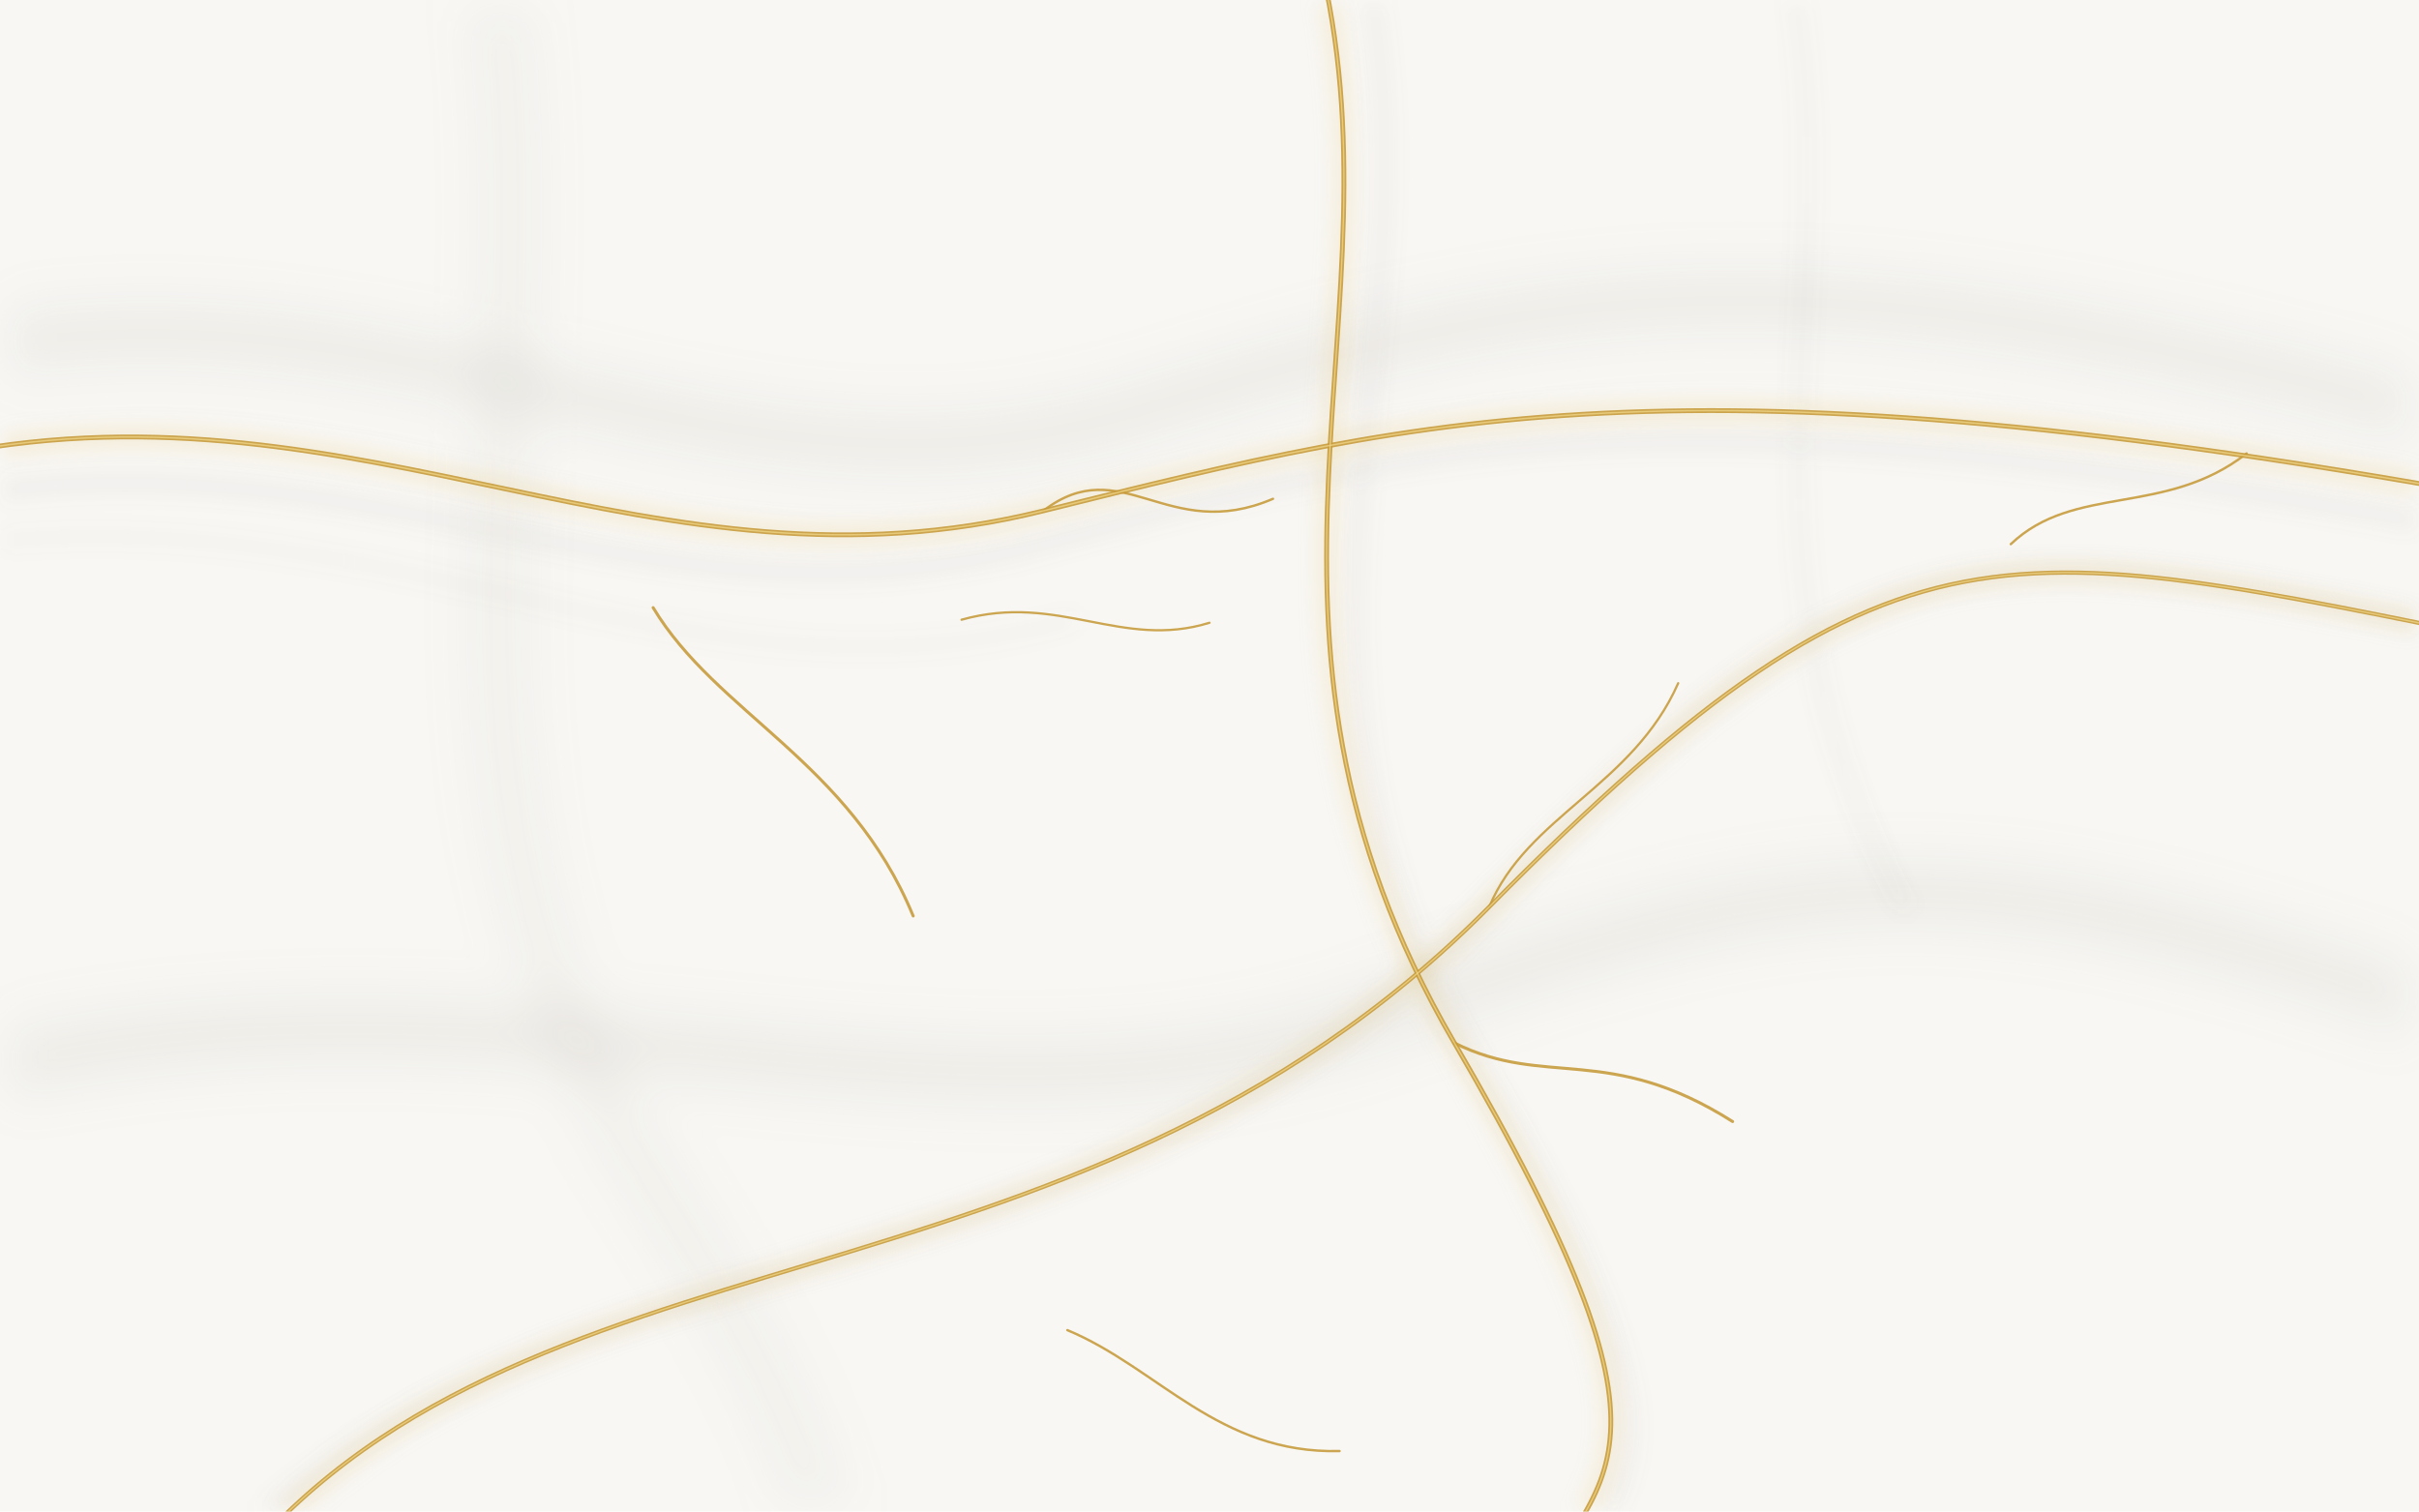
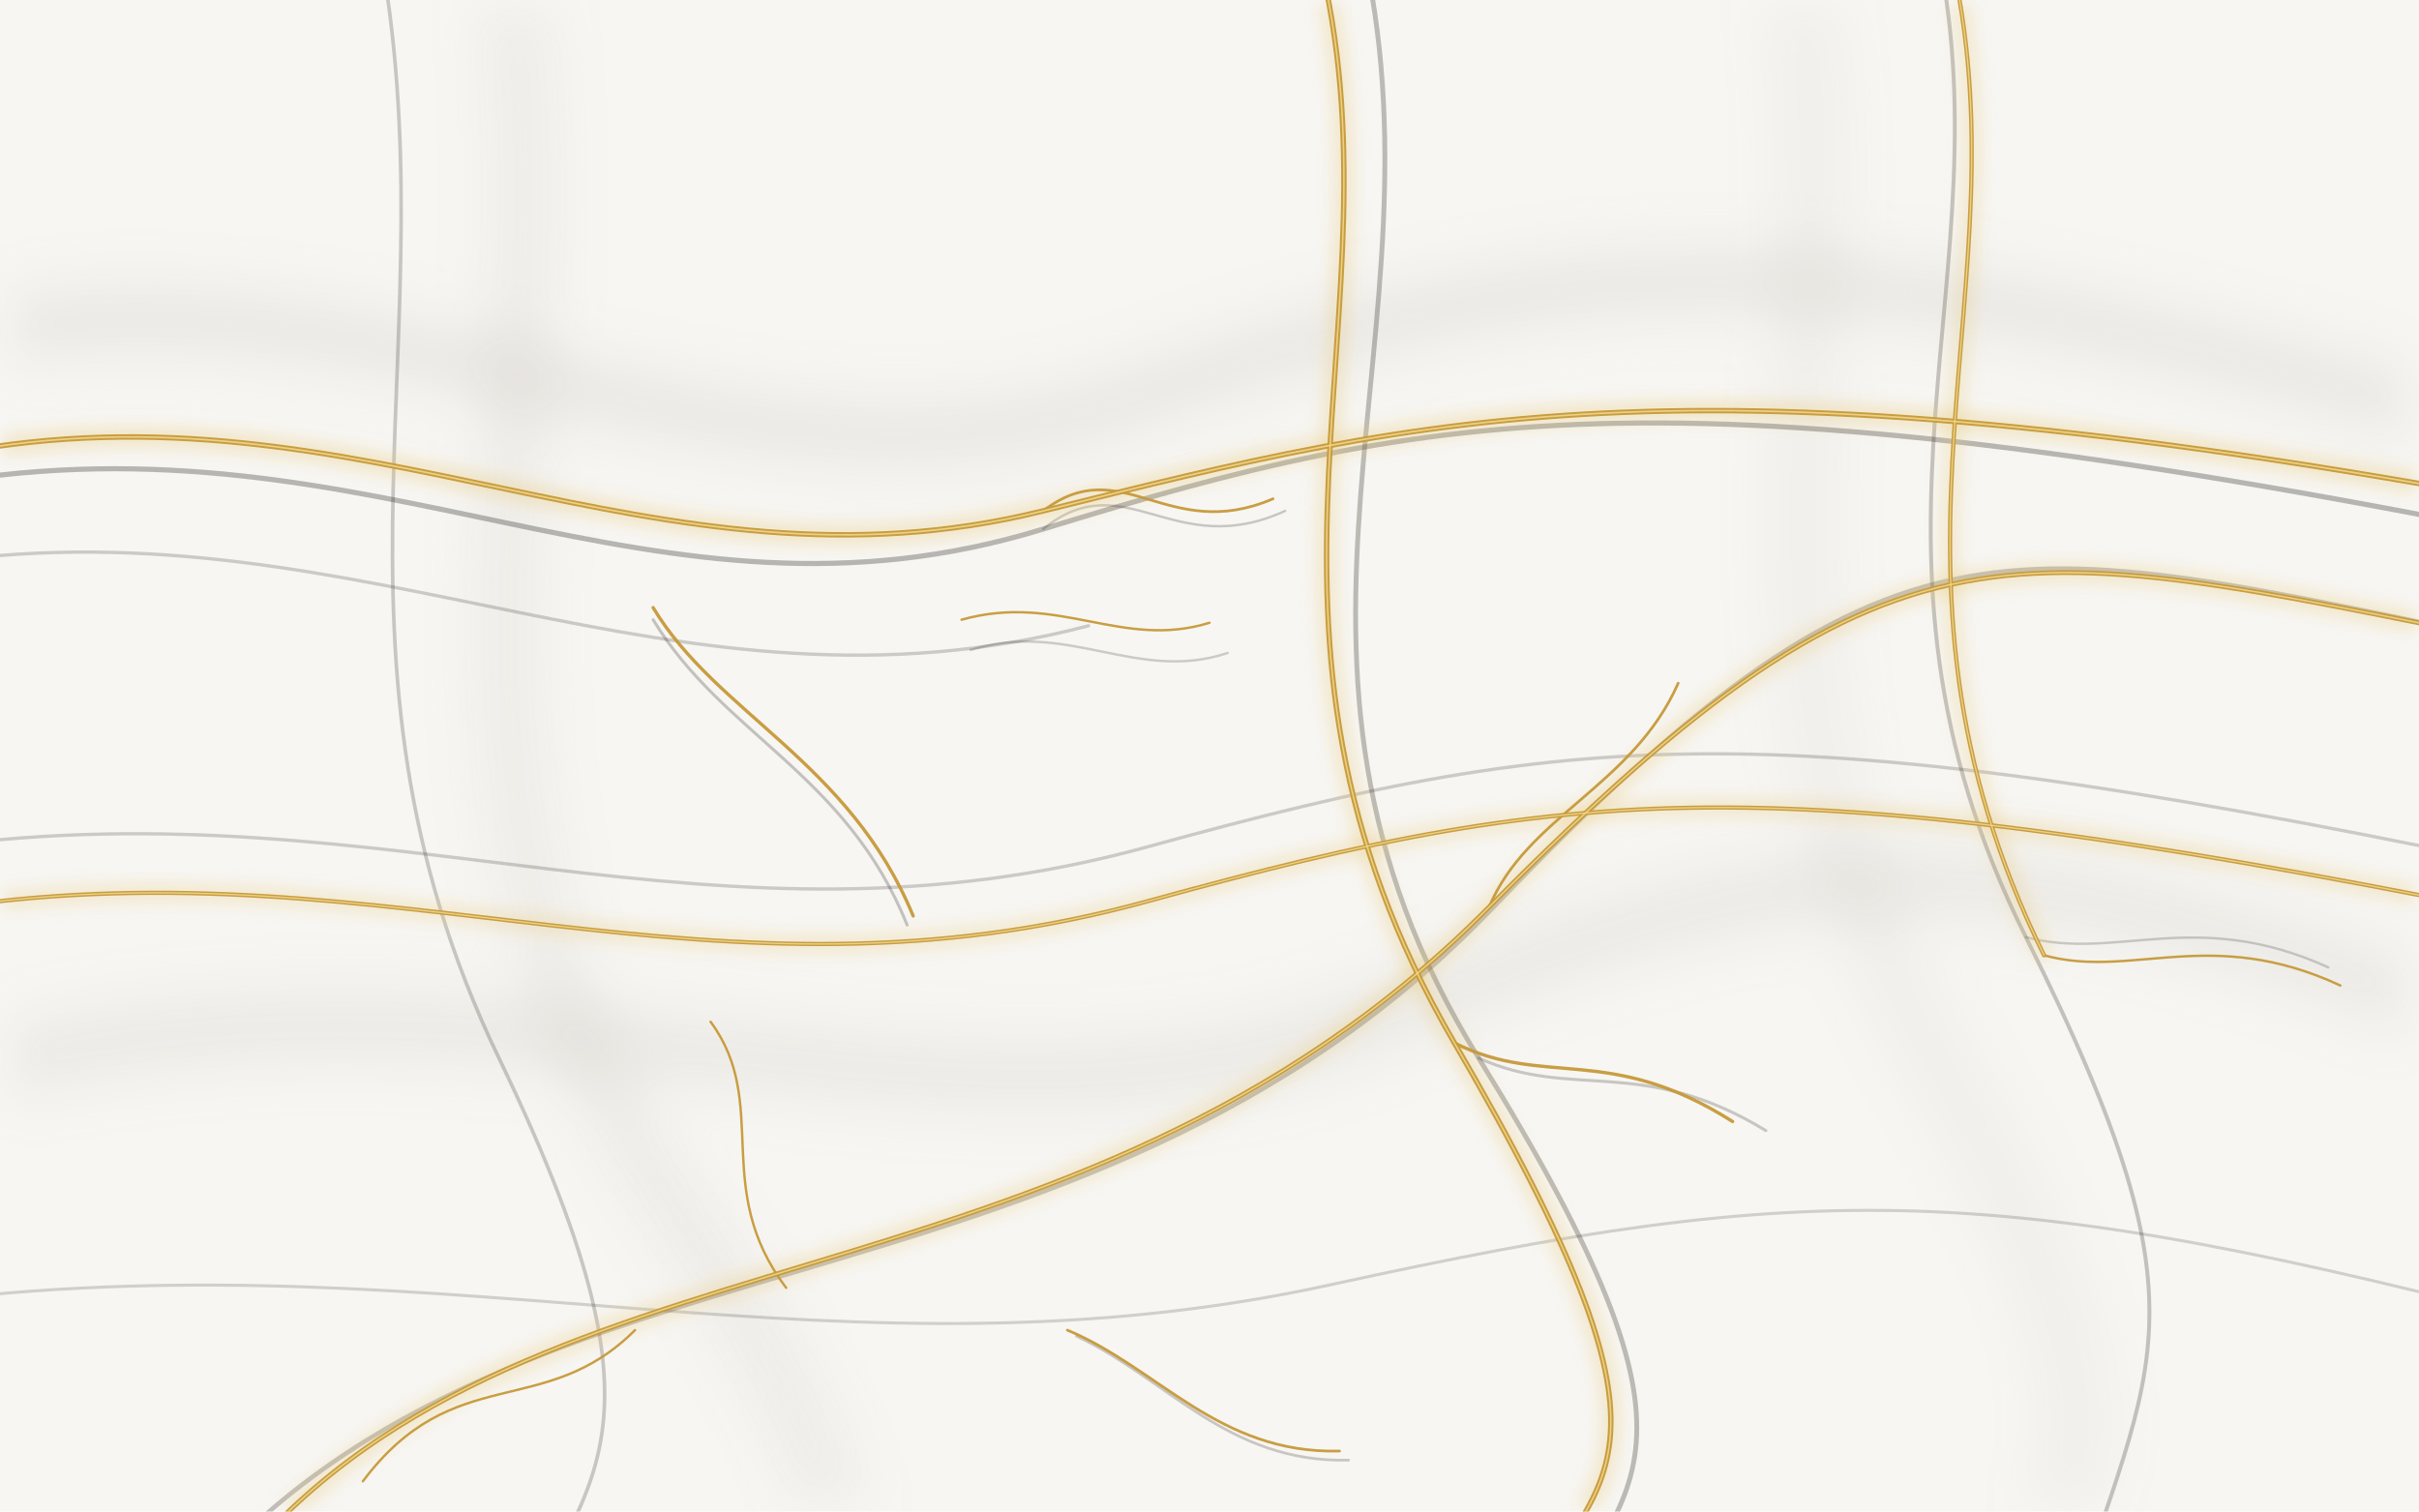
<svg xmlns="http://www.w3.org/2000/svg" width="1600" height="1000" viewBox="0 0 1600 1000" preserveAspectRatio="xMidYMid slice">
  <defs>
    <filter id="soft" x="-30%" y="-30%" width="160%" height="160%">
-       <feGaussianBlur stdDeviation="7" />
+       <feGaussianBlur stdDeviation="6" />
    </filter>
    <filter id="cloud" x="-40%" y="-40%" width="180%" height="180%">
-       <feGaussianBlur stdDeviation="18" />
+       <feGaussianBlur stdDeviation="20" />
    </filter>
  </defs>
-   <rect width="1600" height="1000" fill="#f8f7f4" />
-   <g filter="url(#cloud)" fill="none" stroke-linecap="round" stroke="#b6b1a6">
-     <path d="M-60 240 C 260 160, 470 360, 760 270 S 1220 160, 1700 300" stroke-width="30" stroke-opacity="0.20" />
-     <path d="M-60 720 C 320 610, 620 780, 920 670 S 1320 560, 1700 700" stroke-width="34" stroke-opacity="0.18" />
-     <path d="M320 -60 C 380 250, 250 500, 430 780 S 540 1060, 470 1140" stroke-width="26" stroke-opacity="0.16" />
+   <rect width="1600" height="1000" fill="#f7f6f3" />
+   <g filter="url(#cloud)" fill="none" stroke-linecap="round" stroke="#b0aaa0">
+     <path d="M-60 230 C 260 150, 470 360, 760 260 S 1220 150, 1700 300" stroke-width="34" stroke-opacity="0.22" />
+     <path d="M-60 720 C 320 600, 620 790, 920 670 S 1320 550, 1700 700" stroke-width="38" stroke-opacity="0.20" />
+     <path d="M330 -60 C 390 250, 250 510, 440 790 S 540 1060, 470 1150" stroke-width="30" stroke-opacity="0.18" />
+     <path d="M1180 -60 C 1240 200, 1120 420, 1280 700 S 1360 980, 1300 1120" stroke-width="28" stroke-opacity="0.16" />
  </g>
-   <g filter="url(#soft)" fill="none" stroke-linecap="round" stroke="#8c867b">
-     <path d="M-40 330 C 250 280, 430 430, 690 360 S 1110 250, 1680 360" stroke-width="6" stroke-opacity="0.16" />
-     <path d="M-40 362 C 260 320, 450 480, 710 410" stroke-width="3" stroke-opacity="0.13" />
-     <path d="M900 -40 C 960 220, 815 430, 975 700 S 1075 980, 1010 1080" stroke-width="5" stroke-opacity="0.15" />
-     <path d="M120 1060 C 330 800, 710 885, 985 600 S 1330 360, 1700 430" stroke-width="6" stroke-opacity="0.15" />
-     <path d="M1180 -40 C 1230 180, 1130 360, 1260 600" stroke-width="4" stroke-opacity="0.12" />
+   <g fill="none" stroke-linecap="round" stroke-linejoin="round" stroke="#211d18">
+     <path d="M-40 320 C 250 270, 430 430, 690 350 S 1110 240, 1700 360" stroke-width="3.4" stroke-opacity="0.30" />
+     <path d="M432 410 C 478 486, 560 512, 600 612" stroke-width="2" stroke-opacity="0.24" />
+     <path d="M690 350 C 744 306, 776 372, 850 338" stroke-width="1.6" stroke-opacity="0.22" />
+     <path d="M-40 372 C 240 332, 446 486, 720 414" stroke-width="2.2" stroke-opacity="0.20" />
+     <path d="M900 -40 C 962 220, 812 432, 978 700 S 1078 980, 1014 1090" stroke-width="3.2" stroke-opacity="0.28" />
+     <path d="M978 700 C 1040 728, 1086 698, 1168 748" stroke-width="2" stroke-opacity="0.22" />
+     <path d="M812 432 C 752 452, 706 410, 642 430" stroke-width="1.6" stroke-opacity="0.20" />
+     <path d="M120 1060 C 330 800, 712 888, 988 600 S 1330 358, 1700 432" stroke-width="3" stroke-opacity="0.26" />
+     <path d="M712 884 C 772 912, 812 968, 892 966" stroke-width="1.8" stroke-opacity="0.22" />
+     <path d="M250 -40 C 300 220, 200 430, 330 700 S 380 980, 320 1120" stroke-width="2.4" stroke-opacity="0.22" />
+     <path d="M1280 -40 C 1330 180, 1210 360, 1340 620 S 1420 900, 1360 1100" stroke-width="2.6" stroke-opacity="0.24" />
+     <path d="M1340 620 C 1400 636, 1452 600, 1540 640" stroke-width="1.6" stroke-opacity="0.20" />
+     <path d="M-40 560 C 260 520, 470 640, 760 560 S 1180 470, 1700 580" stroke-width="2.2" stroke-opacity="0.20" />
+     <path d="M-40 860 C 300 820, 560 920, 880 850 S 1320 780, 1700 880" stroke-width="2" stroke-opacity="0.18" />
  </g>
  <g fill="none" stroke-linecap="round" stroke-linejoin="round">
-     <g filter="url(#soft)" stroke="#e7c878" stroke-opacity="0.40">
-       <path d="M-30 300 C 240 248, 432 402, 690 338 S 1120 228, 1700 338" stroke-width="8" />
-       <path d="M872 -30 C 932 208, 800 412, 962 690 S 1062 972, 1002 1070" stroke-width="7" />
-       <path d="M150 1045 C 342 800, 706 882, 985 600 S 1330 360, 1700 432" stroke-width="7" />
+     <g filter="url(#soft)" stroke="#e7c878" stroke-opacity="0.55">
+       <path d="M-30 300 C 240 248, 432 402, 690 338 S 1120 228, 1700 338" stroke-width="9" />
+       <path d="M872 -30 C 932 208, 800 412, 962 690 S 1062 972, 1002 1070" stroke-width="8" />
+       <path d="M150 1045 C 342 800, 706 882, 985 600 S 1330 360, 1700 432" stroke-width="8" />
+       <path d="M-30 600 C 260 558, 470 676, 760 596 S 1180 506, 1700 612" stroke-width="7" />
+       <path d="M1290 -30 C 1342 190, 1224 372, 1352 632" stroke-width="7" />
    </g>
-     <g stroke="#c79a3a" stroke-opacity="0.88">
-       <path d="M-30 300 C 240 248, 432 402, 690 338 S 1120 228, 1700 338" stroke-width="3.2" />
-       <path d="M432 402 C 474 472, 562 504, 604 606" stroke-width="2" />
-       <path d="M690 338 C 742 298, 772 360, 842 330" stroke-width="1.6" />
-       <path d="M872 -30 C 932 208, 800 412, 962 690 S 1062 972, 1002 1070" stroke-width="3.2" />
-       <path d="M962 690 C 1022 720, 1064 690, 1146 742" stroke-width="2" />
-       <path d="M800 412 C 742 430, 700 392, 636 410" stroke-width="1.5" />
-       <path d="M150 1045 C 342 800, 706 882, 985 600 S 1330 360, 1700 432" stroke-width="2.8" />
-       <path d="M706 880 C 766 905, 806 962, 886 960" stroke-width="1.6" />
-       <path d="M1330 360 C 1372 320, 1432 342, 1486 300" stroke-width="1.6" />
-       <path d="M985 600 C 1010 540, 1080 520, 1110 452" stroke-width="1.5" />
+     <g stroke="#c79a3a" stroke-opacity="0.95">
+       <path d="M-30 300 C 240 248, 432 402, 690 338 S 1120 228, 1700 338" stroke-width="3.6" />
+       <path d="M432 402 C 474 472, 562 504, 604 606" stroke-width="2.2" />
+       <path d="M690 338 C 742 298, 772 360, 842 330" stroke-width="1.8" />
+       <path d="M872 -30 C 932 208, 800 412, 962 690 S 1062 972, 1002 1070" stroke-width="3.6" />
+       <path d="M962 690 C 1022 720, 1064 690, 1146 742" stroke-width="2.2" />
+       <path d="M800 412 C 742 430, 700 392, 636 410" stroke-width="1.6" />
+       <path d="M150 1045 C 342 800, 706 882, 985 600 S 1330 360, 1700 432" stroke-width="3.2" />
+       <path d="M706 880 C 766 905, 806 962, 886 960" stroke-width="1.8" />
+       <path d="M985 600 C 1010 540, 1080 520, 1110 452" stroke-width="1.8" />
+       <path d="M-30 600 C 260 558, 470 676, 760 596 S 1180 506, 1700 612" stroke-width="2.8" />
+       <path d="M470 676 C 510 730, 470 786, 520 852" stroke-width="1.6" />
+       <path d="M1290 -30 C 1342 190, 1224 372, 1352 632" stroke-width="2.8" />
+       <path d="M1352 632 C 1410 648, 1462 612, 1548 652" stroke-width="1.6" />
+       <path d="M240 980 C 300 900, 360 940, 420 880" stroke-width="1.6" />
    </g>
-     <g stroke="#f0d68a" stroke-opacity="0.75">
-       <path d="M-30 300 C 240 248, 432 402, 690 338 S 1120 228, 1700 338" stroke-width="1" />
-       <path d="M872 -30 C 932 208, 800 412, 962 690 S 1062 972, 1002 1070" stroke-width="0.9" />
-       <path d="M150 1045 C 342 800, 706 882, 985 600 S 1330 360, 1700 432" stroke-width="0.9" />
+     <g stroke="#f2d98e" stroke-opacity="0.85">
+       <path d="M-30 300 C 240 248, 432 402, 690 338 S 1120 228, 1700 338" stroke-width="1.1" />
+       <path d="M872 -30 C 932 208, 800 412, 962 690 S 1062 972, 1002 1070" stroke-width="1" />
+       <path d="M150 1045 C 342 800, 706 882, 985 600 S 1330 360, 1700 432" stroke-width="1" />
+       <path d="M-30 600 C 260 558, 470 676, 760 596 S 1180 506, 1700 612" stroke-width="0.9" />
+       <path d="M1290 -30 C 1342 190, 1224 372, 1352 632" stroke-width="0.9" />
    </g>
  </g>
</svg>
